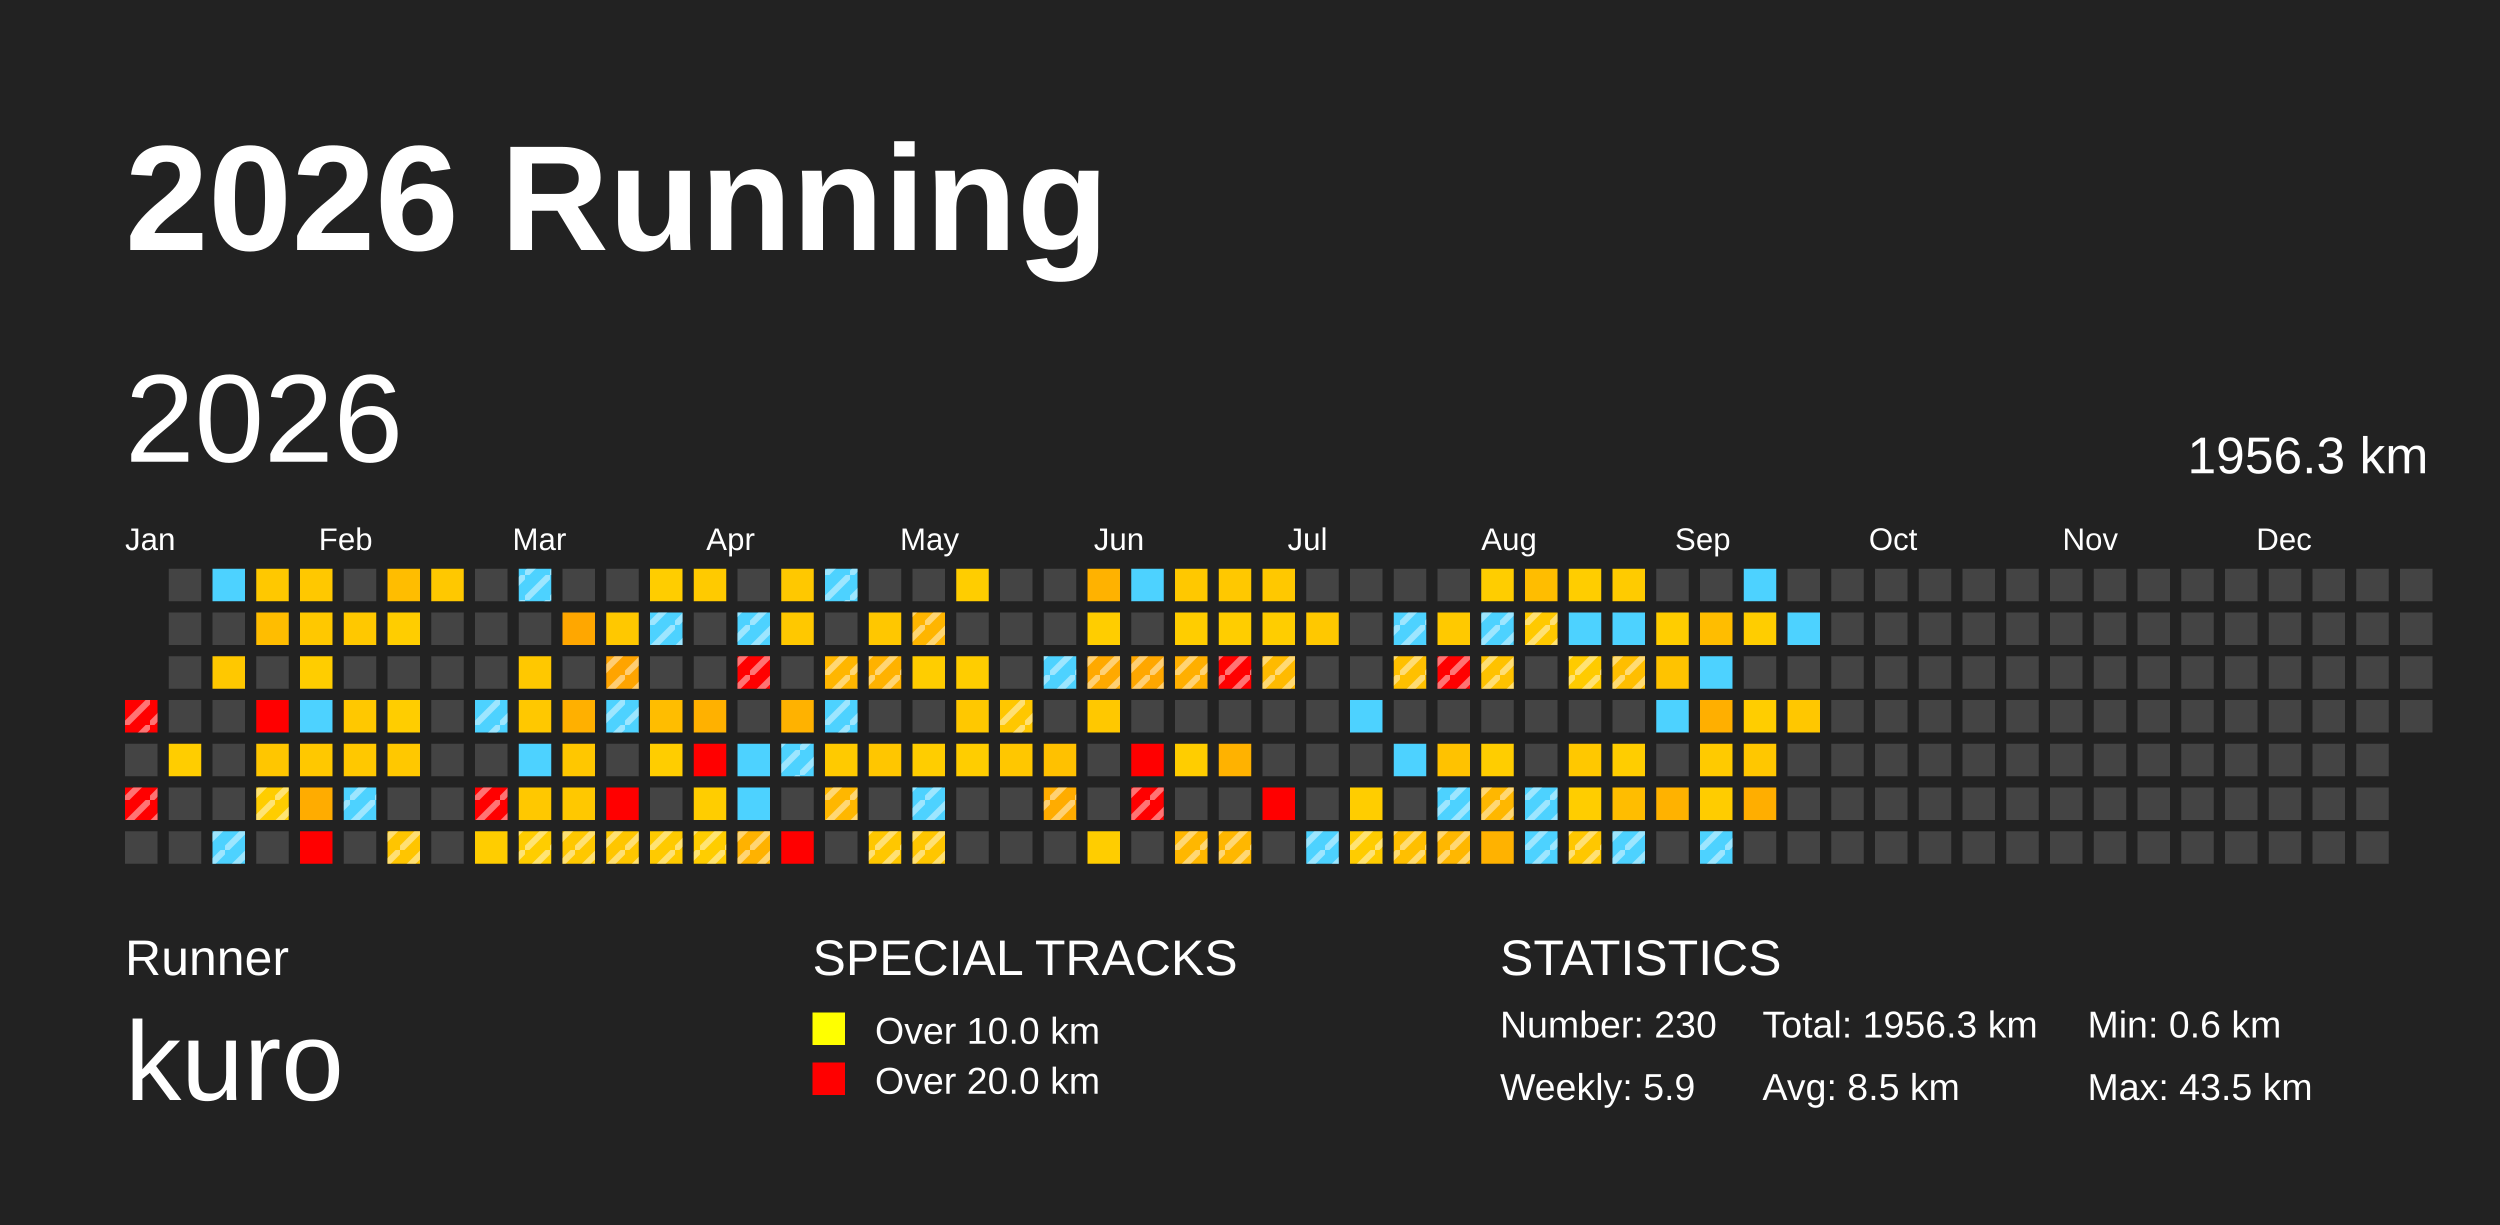
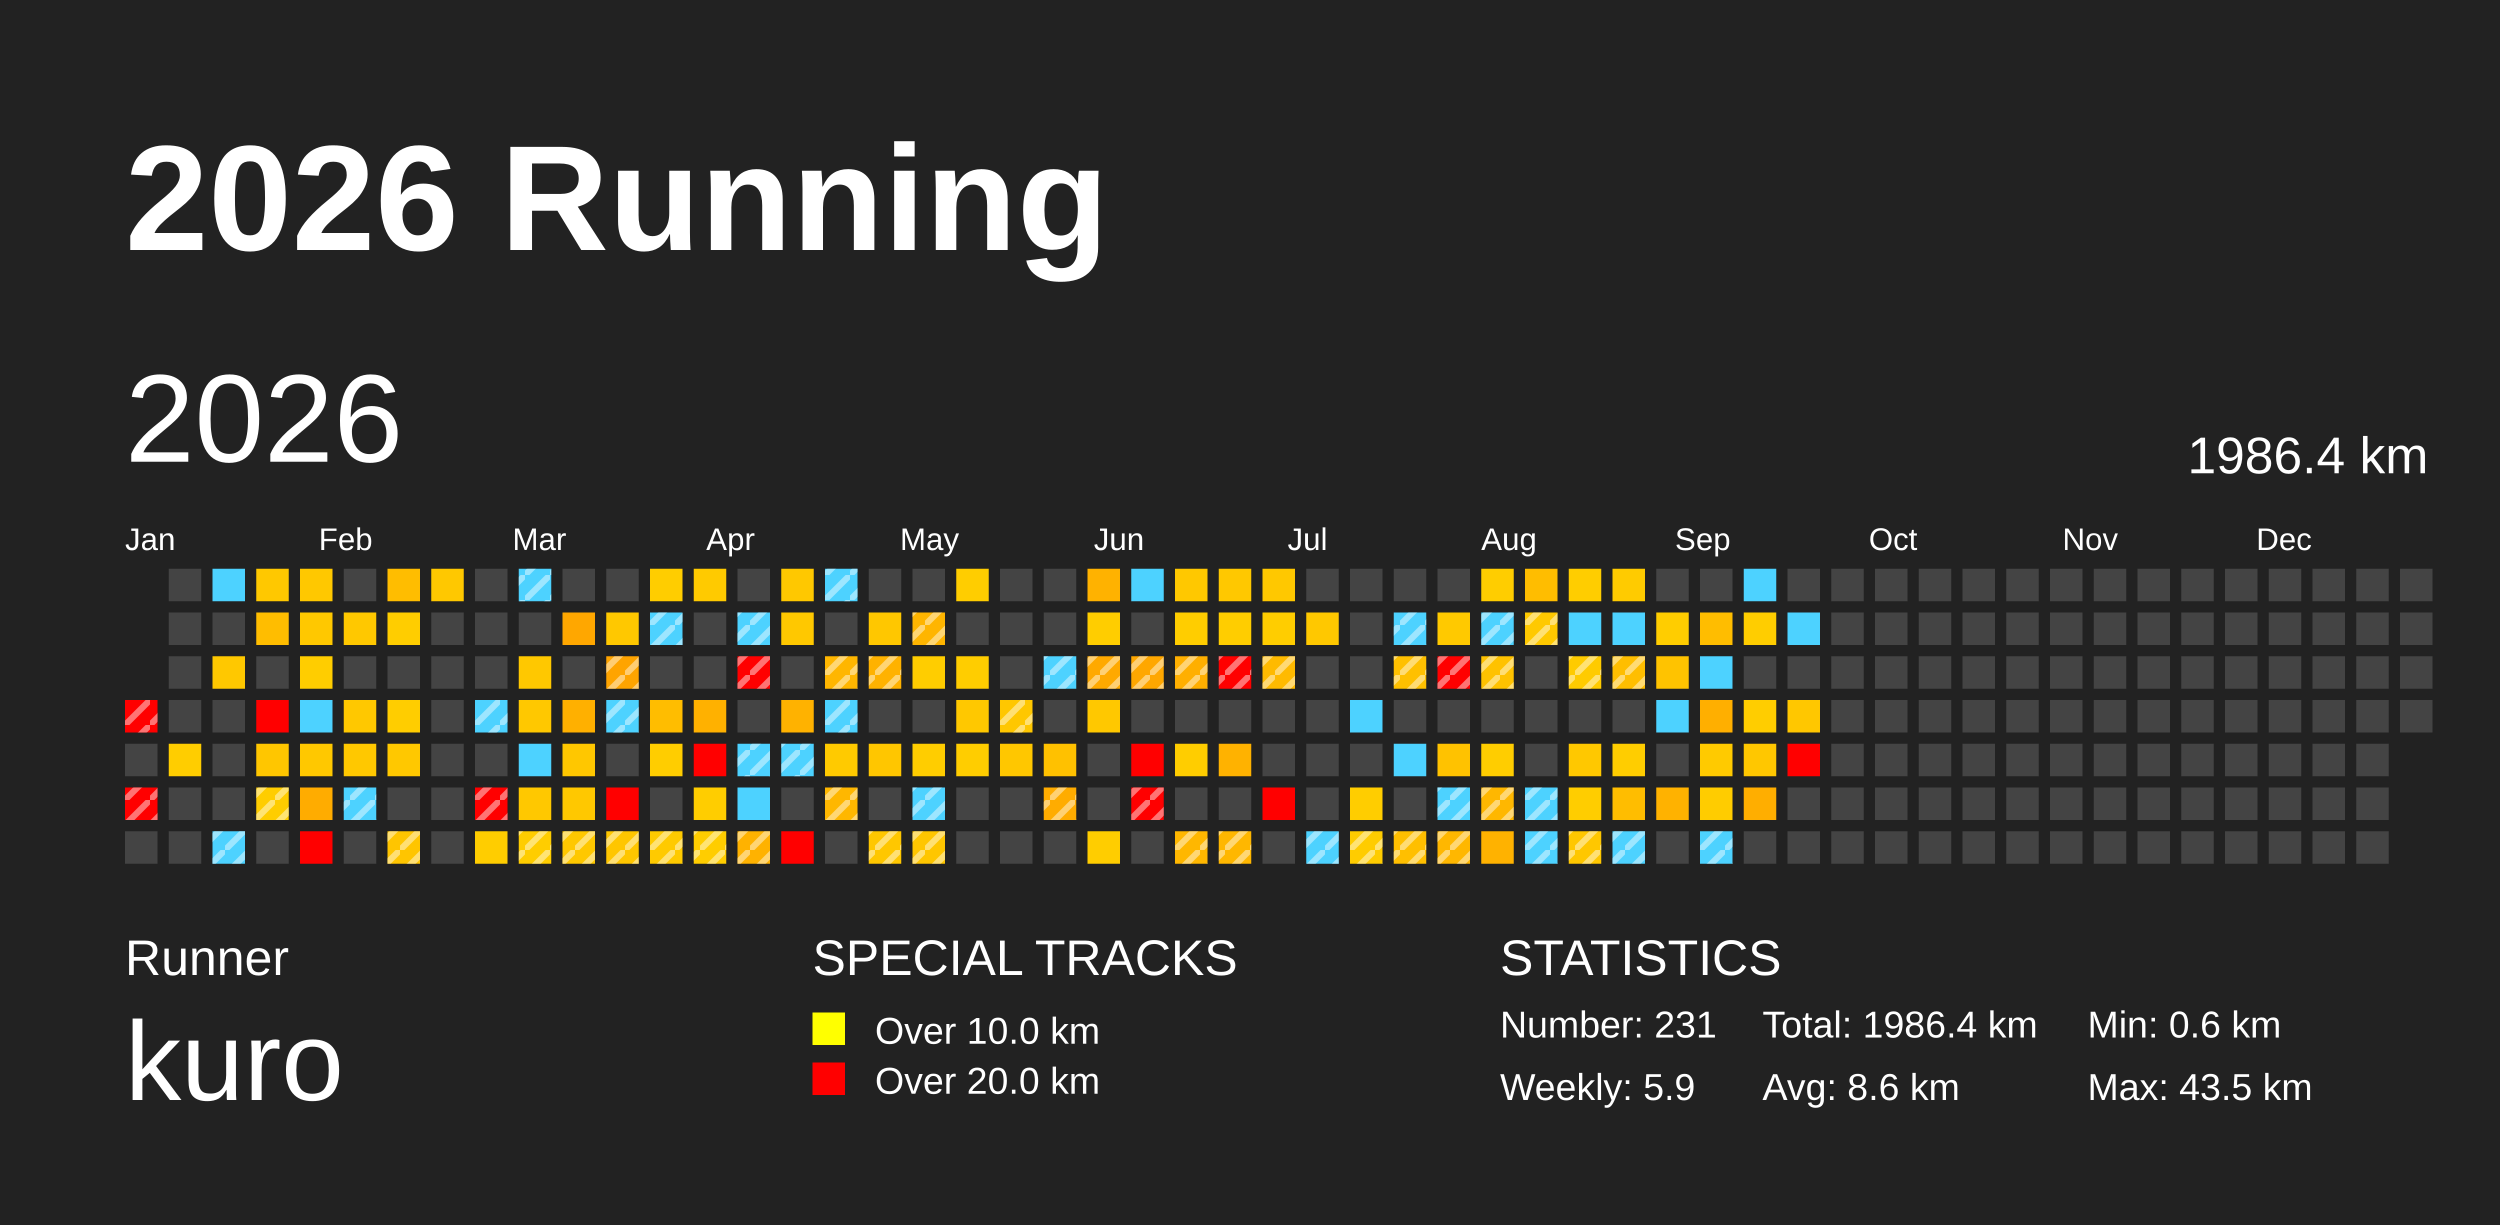
<svg xmlns="http://www.w3.org/2000/svg" baseProfile="full" height="98mm" version="1.1" viewBox="0,0,200,98" width="200mm">
  <defs>
    <pattern height="2" id="indoor-stripe" patternUnits="userSpaceOnUse" width="2">
      <line stroke="white" stroke-opacity="0.45" stroke-width="0.5" x1="0" x2="2" y1="2" y2="0" />
    </pattern>
  </defs>
  <rect fill="#222222" height="98" width="200" x="0" y="0" />
  <text fill="#FFFFFF" style="font-size:12px; font-family:Arial; font-weight:bold;" x="10" y="20">2026 Running</text>
  <text fill="#FFFFFF" style="font-size:4px; font-family:Arial" x="10" y="78">Runner</text>
  <text fill="#FFFFFF" style="font-size:9px; font-family:Arial" x="10" y="88">kuro</text>
  <text fill="#FFFFFF" style="font-size:4px; font-family:Arial" x="65" y="78">SPECIAL TRACKS</text>
  <rect fill="yellow" height="2.6" width="2.6" x="65" y="81" />
  <text fill="#FFFFFF" style="font-size:3px; font-family:Arial" x="70" y="83.5">Over 10.0 km</text>
  <rect fill="red" height="2.6" width="2.6" x="65" y="85" />
  <text fill="#FFFFFF" style="font-size:3px; font-family:Arial" x="70" y="87.5">Over 20.0 km</text>
  <text fill="#FFFFFF" style="font-size:4px; font-family:Arial" x="120" y="78">STATISTICS</text>
-   <text fill="#FFFFFF" style="font-size:3px; font-family:Arial" x="120" y="83">Number: 230</text>
+   <text fill="#FFFFFF" style="font-size:3px; font-family:Arial" x="120" y="83">Number: 231</text>
  <text fill="#FFFFFF" style="font-size:3px; font-family:Arial" x="120" y="88">Weekly: 5.9</text>
-   <text fill="#FFFFFF" style="font-size:3px; font-family:Arial" x="141" y="83">Total: 1956.3 km</text>
-   <text fill="#FFFFFF" style="font-size:3px; font-family:Arial" x="141" y="88">Avg: 8.5 km</text>
+   <text fill="#FFFFFF" style="font-size:3px; font-family:Arial" x="141" y="83">Total: 1986.4 km</text>
+   <text fill="#FFFFFF" style="font-size:3px; font-family:Arial" x="141" y="88">Avg: 8.6 km</text>
  <text fill="#FFFFFF" style="font-size:3px; font-family:Arial" x="167" y="83">Min: 0.6 km</text>
  <text fill="#FFFFFF" style="font-size:3px; font-family:Arial" x="167" y="88">Max: 43.5 km</text>
  <text dominant-baseline="hanging" fill="#FFFFFF" style="font-size:10.0px; font-family:Arial;" x="10" y="30">2026</text>
-   <text dominant-baseline="hanging" fill="#FFFFFF" style="font-size:4.125px; font-family:Arial;" x="175" y="35">1956.3 km</text>
+   <text dominant-baseline="hanging" fill="#FFFFFF" style="font-size:4.125px; font-family:Arial;" x="175" y="35">1986.4 km</text>
  <text fill="#FFFFFF" style="font-size:2.5px; font-family:Arial" x="10.0" y="44">Jan</text>
  <text fill="#FFFFFF" style="font-size:2.5px; font-family:Arial" x="25.5" y="44">Feb</text>
  <text fill="#FFFFFF" style="font-size:2.5px; font-family:Arial" x="41.0" y="44">Mar</text>
  <text fill="#FFFFFF" style="font-size:2.5px; font-family:Arial" x="56.5" y="44">Apr</text>
  <text fill="#FFFFFF" style="font-size:2.5px; font-family:Arial" x="72.0" y="44">May</text>
  <text fill="#FFFFFF" style="font-size:2.5px; font-family:Arial" x="87.5" y="44">Jun</text>
  <text fill="#FFFFFF" style="font-size:2.5px; font-family:Arial" x="103.0" y="44">Jul</text>
  <text fill="#FFFFFF" style="font-size:2.5px; font-family:Arial" x="118.5" y="44">Aug</text>
  <text fill="#FFFFFF" style="font-size:2.5px; font-family:Arial" x="134.0" y="44">Sep</text>
  <text fill="#FFFFFF" style="font-size:2.5px; font-family:Arial" x="149.5" y="44">Oct</text>
  <text fill="#FFFFFF" style="font-size:2.5px; font-family:Arial" x="165.0" y="44">Nov</text>
  <text fill="#FFFFFF" style="font-size:2.5px; font-family:Arial" x="180.5" y="44">Dec</text>
  <rect fill="red" height="2.6" width="2.6" x="10.0" y="56.0" />
  <rect fill="url(#indoor-stripe)" height="2.6" style="pointer-events: none;" width="2.6" x="10.0" y="56.0" />
  <rect fill="#444444" height="2.6" width="2.6" x="10.0" y="59.5" />
  <rect fill="red" height="2.6" width="2.6" x="10.0" y="63.0" />
  <rect fill="url(#indoor-stripe)" height="2.6" style="pointer-events: none;" width="2.6" x="10.0" y="63.0" />
  <rect fill="#444444" height="2.6" width="2.6" x="10.0" y="66.5" />
  <rect fill="#444444" height="2.6" width="2.6" x="13.5" y="45.5" />
  <rect fill="#444444" height="2.6" width="2.6" x="13.5" y="49.0" />
  <rect fill="#444444" height="2.6" width="2.6" x="13.5" y="52.5" />
  <rect fill="#444444" height="2.6" width="2.6" x="13.5" y="56.0" />
  <rect fill="#ffcd00" height="2.6" width="2.6" x="13.5" y="59.5" />
  <rect fill="#444444" height="2.6" width="2.6" x="13.5" y="63.0" />
  <rect fill="#444444" height="2.6" width="2.6" x="13.5" y="66.5" />
  <rect fill="#4dd2ff" height="2.6" width="2.6" x="17.0" y="45.5" />
  <rect fill="#444444" height="2.6" width="2.6" x="17.0" y="49.0" />
  <rect fill="#ffc800" height="2.6" width="2.6" x="17.0" y="52.5" />
  <rect fill="#444444" height="2.6" width="2.6" x="17.0" y="56.0" />
  <rect fill="#444444" height="2.6" width="2.6" x="17.0" y="59.5" />
  <rect fill="#444444" height="2.6" width="2.6" x="17.0" y="63.0" />
  <rect fill="#4dd2ff" height="2.6" width="2.6" x="17.0" y="66.5" />
  <rect fill="url(#indoor-stripe)" height="2.6" style="pointer-events: none;" width="2.6" x="17.0" y="66.5" />
  <rect fill="#ffc800" height="2.6" width="2.6" x="20.5" y="45.5" />
  <rect fill="#ffbd00" height="2.6" width="2.6" x="20.5" y="49.0" />
  <rect fill="#444444" height="2.6" width="2.6" x="20.5" y="52.5" />
  <rect fill="red" height="2.6" width="2.6" x="20.5" y="56.0" />
  <rect fill="#ffc600" height="2.6" width="2.6" x="20.5" y="59.5" />
  <rect fill="#ffcd00" height="2.6" width="2.6" x="20.5" y="63.0" />
  <rect fill="url(#indoor-stripe)" height="2.6" style="pointer-events: none;" width="2.6" x="20.5" y="63.0" />
  <rect fill="#444444" height="2.6" width="2.6" x="20.5" y="66.5" />
  <rect fill="#ffc800" height="2.6" width="2.6" x="24.0" y="45.5" />
  <rect fill="#ffc800" height="2.6" width="2.6" x="24.0" y="49.0" />
  <rect fill="#ffcd00" height="2.6" width="2.6" x="24.0" y="52.5" />
  <rect fill="#4dd2ff" height="2.6" width="2.6" x="24.0" y="56.0" />
  <rect fill="#ffc800" height="2.6" width="2.6" x="24.0" y="59.5" />
  <rect fill="#ffac00" height="2.6" width="2.6" x="24.0" y="63.0" />
  <rect fill="red" height="2.6" width="2.6" x="24.0" y="66.5" />
  <rect fill="#444444" height="2.6" width="2.6" x="27.5" y="45.5" />
  <rect fill="#ffc800" height="2.6" width="2.6" x="27.5" y="49.0" />
  <rect fill="#444444" height="2.6" width="2.6" x="27.5" y="52.5" />
  <rect fill="#ffc800" height="2.6" width="2.6" x="27.5" y="56.0" />
  <rect fill="#ffc800" height="2.6" width="2.6" x="27.5" y="59.5" />
  <rect fill="#4dd2ff" height="2.6" width="2.6" x="27.5" y="63.0" />
  <rect fill="url(#indoor-stripe)" height="2.6" style="pointer-events: none;" width="2.6" x="27.5" y="63.0" />
  <rect fill="#444444" height="2.6" width="2.6" x="27.5" y="66.5" />
  <rect fill="#ffbd00" height="2.6" width="2.6" x="31.0" y="45.5" />
  <rect fill="#ffcd00" height="2.6" width="2.6" x="31.0" y="49.0" />
  <rect fill="#444444" height="2.6" width="2.6" x="31.0" y="52.5" />
  <rect fill="#ffcd00" height="2.6" width="2.6" x="31.0" y="56.0" />
  <rect fill="#ffc800" height="2.6" width="2.6" x="31.0" y="59.5" />
  <rect fill="#444444" height="2.6" width="2.6" x="31.0" y="63.0" />
  <rect fill="#ffc500" height="2.6" width="2.6" x="31.0" y="66.5" />
  <rect fill="url(#indoor-stripe)" height="2.6" style="pointer-events: none;" width="2.6" x="31.0" y="66.5" />
  <rect fill="#ffc800" height="2.6" width="2.6" x="34.5" y="45.5" />
  <rect fill="#444444" height="2.6" width="2.6" x="34.5" y="49.0" />
  <rect fill="#444444" height="2.6" width="2.6" x="34.5" y="52.5" />
  <rect fill="#444444" height="2.6" width="2.6" x="34.5" y="56.0" />
  <rect fill="#444444" height="2.6" width="2.6" x="34.5" y="59.5" />
  <rect fill="#444444" height="2.6" width="2.6" x="34.5" y="63.0" />
  <rect fill="#444444" height="2.6" width="2.6" x="34.5" y="66.5" />
  <rect fill="#444444" height="2.6" width="2.6" x="38.0" y="45.5" />
  <rect fill="#444444" height="2.6" width="2.6" x="38.0" y="49.0" />
  <rect fill="#444444" height="2.6" width="2.6" x="38.0" y="52.5" />
  <rect fill="#4dd2ff" height="2.6" width="2.6" x="38.0" y="56.0" />
  <rect fill="url(#indoor-stripe)" height="2.6" style="pointer-events: none;" width="2.6" x="38.0" y="56.0" />
  <rect fill="#444444" height="2.6" width="2.6" x="38.0" y="59.5" />
  <rect fill="red" height="2.6" width="2.6" x="38.0" y="63.0" />
  <rect fill="url(#indoor-stripe)" height="2.6" style="pointer-events: none;" width="2.6" x="38.0" y="63.0" />
  <rect fill="#ffcd00" height="2.6" width="2.6" x="38.0" y="66.5" />
  <rect fill="#4dd2ff" height="2.6" width="2.6" x="41.5" y="45.5" />
  <rect fill="url(#indoor-stripe)" height="2.6" style="pointer-events: none;" width="2.6" x="41.5" y="45.5" />
  <rect fill="#444444" height="2.6" width="2.6" x="41.5" y="49.0" />
  <rect fill="#ffc800" height="2.6" width="2.6" x="41.5" y="52.5" />
  <rect fill="#ffc800" height="2.6" width="2.6" x="41.5" y="56.0" />
  <rect fill="#4dd2ff" height="2.6" width="2.6" x="41.5" y="59.5" />
  <rect fill="#ffc800" height="2.6" width="2.6" x="41.5" y="63.0" />
  <rect fill="#ffcd00" height="2.6" width="2.6" x="41.5" y="66.5" />
  <rect fill="url(#indoor-stripe)" height="2.6" style="pointer-events: none;" width="2.6" x="41.5" y="66.5" />
  <rect fill="#444444" height="2.6" width="2.6" x="45.0" y="45.5" />
  <rect fill="#ffa700" height="2.6" width="2.6" x="45.0" y="49.0" />
  <rect fill="#444444" height="2.6" width="2.6" x="45.0" y="52.5" />
  <rect fill="#ffb000" height="2.6" width="2.6" x="45.0" y="56.0" />
  <rect fill="#ffc700" height="2.6" width="2.6" x="45.0" y="59.5" />
  <rect fill="#ffc800" height="2.6" width="2.6" x="45.0" y="63.0" />
  <rect fill="#ffc800" height="2.6" width="2.6" x="45.0" y="66.5" />
  <rect fill="url(#indoor-stripe)" height="2.6" style="pointer-events: none;" width="2.6" x="45.0" y="66.5" />
  <rect fill="#444444" height="2.6" width="2.6" x="48.5" y="45.5" />
  <rect fill="#ffc800" height="2.6" width="2.6" x="48.5" y="49.0" />
  <rect fill="#ffa400" height="2.6" width="2.6" x="48.5" y="52.5" />
  <rect fill="url(#indoor-stripe)" height="2.6" style="pointer-events: none;" width="2.6" x="48.5" y="52.5" />
  <rect fill="#4dd2ff" height="2.6" width="2.6" x="48.5" y="56.0" />
  <rect fill="url(#indoor-stripe)" height="2.6" style="pointer-events: none;" width="2.6" x="48.5" y="56.0" />
  <rect fill="#444444" height="2.6" width="2.6" x="48.5" y="59.5" />
  <rect fill="red" height="2.6" width="2.6" x="48.5" y="63.0" />
  <rect fill="#ffc600" height="2.6" width="2.6" x="48.5" y="66.5" />
  <rect fill="url(#indoor-stripe)" height="2.6" style="pointer-events: none;" width="2.6" x="48.5" y="66.5" />
  <rect fill="#ffcd00" height="2.6" width="2.6" x="52.0" y="45.5" />
  <rect fill="#4dd2ff" height="2.6" width="2.6" x="52.0" y="49.0" />
  <rect fill="url(#indoor-stripe)" height="2.6" style="pointer-events: none;" width="2.6" x="52.0" y="49.0" />
  <rect fill="#444444" height="2.6" width="2.6" x="52.0" y="52.5" />
  <rect fill="#ffbd00" height="2.6" width="2.6" x="52.0" y="56.0" />
  <rect fill="#ffcd00" height="2.6" width="2.6" x="52.0" y="59.5" />
  <rect fill="#444444" height="2.6" width="2.6" x="52.0" y="63.0" />
  <rect fill="#ffca00" height="2.6" width="2.6" x="52.0" y="66.5" />
  <rect fill="url(#indoor-stripe)" height="2.6" style="pointer-events: none;" width="2.6" x="52.0" y="66.5" />
  <rect fill="#ffca00" height="2.6" width="2.6" x="55.5" y="45.5" />
  <rect fill="#444444" height="2.6" width="2.6" x="55.5" y="49.0" />
  <rect fill="#444444" height="2.6" width="2.6" x="55.5" y="52.5" />
  <rect fill="#ffb100" height="2.6" width="2.6" x="55.5" y="56.0" />
  <rect fill="red" height="2.6" width="2.6" x="55.5" y="59.5" />
  <rect fill="#ffcd00" height="2.6" width="2.6" x="55.5" y="63.0" />
  <rect fill="#ffcd00" height="2.6" width="2.6" x="55.5" y="66.5" />
  <rect fill="url(#indoor-stripe)" height="2.6" style="pointer-events: none;" width="2.6" x="55.5" y="66.5" />
  <rect fill="#444444" height="2.6" width="2.6" x="59.0" y="45.5" />
  <rect fill="#4dd2ff" height="2.6" width="2.6" x="59.0" y="49.0" />
  <rect fill="url(#indoor-stripe)" height="2.6" style="pointer-events: none;" width="2.6" x="59.0" y="49.0" />
  <rect fill="red" height="2.6" width="2.6" x="59.0" y="52.5" />
  <rect fill="url(#indoor-stripe)" height="2.6" style="pointer-events: none;" width="2.6" x="59.0" y="52.5" />
  <rect fill="#444444" height="2.6" width="2.6" x="59.0" y="56.0" />
  <rect fill="#4dd2ff" height="2.6" width="2.6" x="59.0" y="59.5" />
+   <rect fill="url(#indoor-stripe)" height="2.6" style="pointer-events: none;" width="2.6" x="59.0" y="59.5" />
  <rect fill="#4dd2ff" height="2.6" width="2.6" x="59.0" y="63.0" />
  <rect fill="#ffb200" height="2.6" width="2.6" x="59.0" y="66.5" />
  <rect fill="url(#indoor-stripe)" height="2.6" style="pointer-events: none;" width="2.6" x="59.0" y="66.5" />
  <rect fill="#ffc800" height="2.6" width="2.6" x="62.5" y="45.5" />
  <rect fill="#ffc800" height="2.6" width="2.6" x="62.5" y="49.0" />
  <rect fill="#444444" height="2.6" width="2.6" x="62.5" y="52.5" />
  <rect fill="#ffb200" height="2.6" width="2.6" x="62.5" y="56.0" />
  <rect fill="#4dd2ff" height="2.6" width="2.6" x="62.5" y="59.5" />
  <rect fill="url(#indoor-stripe)" height="2.6" style="pointer-events: none;" width="2.6" x="62.5" y="59.5" />
  <rect fill="#444444" height="2.6" width="2.6" x="62.5" y="63.0" />
  <rect fill="red" height="2.6" width="2.6" x="62.5" y="66.5" />
  <rect fill="#4dd2ff" height="2.6" width="2.6" x="66.0" y="45.5" />
  <rect fill="url(#indoor-stripe)" height="2.6" style="pointer-events: none;" width="2.6" x="66.0" y="45.5" />
  <rect fill="#444444" height="2.6" width="2.6" x="66.0" y="49.0" />
  <rect fill="#ffb600" height="2.6" width="2.6" x="66.0" y="52.5" />
  <rect fill="url(#indoor-stripe)" height="2.6" style="pointer-events: none;" width="2.6" x="66.0" y="52.5" />
  <rect fill="#4dd2ff" height="2.6" width="2.6" x="66.0" y="56.0" />
  <rect fill="url(#indoor-stripe)" height="2.6" style="pointer-events: none;" width="2.6" x="66.0" y="56.0" />
  <rect fill="#ffca00" height="2.6" width="2.6" x="66.0" y="59.5" />
  <rect fill="#ffb700" height="2.6" width="2.6" x="66.0" y="63.0" />
  <rect fill="url(#indoor-stripe)" height="2.6" style="pointer-events: none;" width="2.6" x="66.0" y="63.0" />
  <rect fill="#444444" height="2.6" width="2.6" x="66.0" y="66.5" />
  <rect fill="#444444" height="2.6" width="2.6" x="69.5" y="45.5" />
  <rect fill="#ffc700" height="2.6" width="2.6" x="69.5" y="49.0" />
  <rect fill="#ffb200" height="2.6" width="2.6" x="69.5" y="52.5" />
  <rect fill="url(#indoor-stripe)" height="2.6" style="pointer-events: none;" width="2.6" x="69.5" y="52.5" />
  <rect fill="#444444" height="2.6" width="2.6" x="69.5" y="56.0" />
  <rect fill="#ffc600" height="2.6" width="2.6" x="69.5" y="59.5" />
  <rect fill="#444444" height="2.6" width="2.6" x="69.5" y="63.0" />
  <rect fill="#ffc700" height="2.6" width="2.6" x="69.5" y="66.5" />
  <rect fill="url(#indoor-stripe)" height="2.6" style="pointer-events: none;" width="2.6" x="69.5" y="66.5" />
  <rect fill="#444444" height="2.6" width="2.6" x="73.0" y="45.5" />
  <rect fill="#ffb500" height="2.6" width="2.6" x="73.0" y="49.0" />
  <rect fill="url(#indoor-stripe)" height="2.6" style="pointer-events: none;" width="2.6" x="73.0" y="49.0" />
  <rect fill="#ffcd00" height="2.6" width="2.6" x="73.0" y="52.5" />
  <rect fill="#444444" height="2.6" width="2.6" x="73.0" y="56.0" />
  <rect fill="#ffcd00" height="2.6" width="2.6" x="73.0" y="59.5" />
  <rect fill="#4dd2ff" height="2.6" width="2.6" x="73.0" y="63.0" />
  <rect fill="url(#indoor-stripe)" height="2.6" style="pointer-events: none;" width="2.6" x="73.0" y="63.0" />
  <rect fill="#ffc600" height="2.6" width="2.6" x="73.0" y="66.5" />
  <rect fill="url(#indoor-stripe)" height="2.6" style="pointer-events: none;" width="2.6" x="73.0" y="66.5" />
  <rect fill="#ffcd00" height="2.6" width="2.6" x="76.5" y="45.5" />
  <rect fill="#444444" height="2.6" width="2.6" x="76.5" y="49.0" />
  <rect fill="#ffcd00" height="2.6" width="2.6" x="76.5" y="52.5" />
  <rect fill="#ffc800" height="2.6" width="2.6" x="76.5" y="56.0" />
  <rect fill="#ffcd00" height="2.6" width="2.6" x="76.5" y="59.5" />
  <rect fill="#444444" height="2.6" width="2.6" x="76.5" y="63.0" />
  <rect fill="#444444" height="2.6" width="2.6" x="76.5" y="66.5" />
  <rect fill="#444444" height="2.6" width="2.6" x="80.0" y="45.5" />
  <rect fill="#444444" height="2.6" width="2.6" x="80.0" y="49.0" />
  <rect fill="#444444" height="2.6" width="2.6" x="80.0" y="52.5" />
  <rect fill="#ffc700" height="2.6" width="2.6" x="80.0" y="56.0" />
  <rect fill="url(#indoor-stripe)" height="2.6" style="pointer-events: none;" width="2.6" x="80.0" y="56.0" />
  <rect fill="#ffc700" height="2.6" width="2.6" x="80.0" y="59.5" />
  <rect fill="#444444" height="2.6" width="2.6" x="80.0" y="63.0" />
  <rect fill="#444444" height="2.6" width="2.6" x="80.0" y="66.5" />
  <rect fill="#444444" height="2.6" width="2.6" x="83.5" y="45.5" />
  <rect fill="#444444" height="2.6" width="2.6" x="83.5" y="49.0" />
  <rect fill="#4dd2ff" height="2.6" width="2.6" x="83.5" y="52.5" />
  <rect fill="url(#indoor-stripe)" height="2.6" style="pointer-events: none;" width="2.6" x="83.5" y="52.5" />
  <rect fill="#444444" height="2.6" width="2.6" x="83.5" y="56.0" />
  <rect fill="#ffc100" height="2.6" width="2.6" x="83.5" y="59.5" />
  <rect fill="#ffac00" height="2.6" width="2.6" x="83.5" y="63.0" />
  <rect fill="url(#indoor-stripe)" height="2.6" style="pointer-events: none;" width="2.6" x="83.5" y="63.0" />
  <rect fill="#444444" height="2.6" width="2.6" x="83.5" y="66.5" />
  <rect fill="#ffb200" height="2.6" width="2.6" x="87.0" y="45.5" />
  <rect fill="#ffcd00" height="2.6" width="2.6" x="87.0" y="49.0" />
  <rect fill="#ffa900" height="2.6" width="2.6" x="87.0" y="52.5" />
  <rect fill="url(#indoor-stripe)" height="2.6" style="pointer-events: none;" width="2.6" x="87.0" y="52.5" />
  <rect fill="#ffc800" height="2.6" width="2.6" x="87.0" y="56.0" />
  <rect fill="#444444" height="2.6" width="2.6" x="87.0" y="59.5" />
  <rect fill="#444444" height="2.6" width="2.6" x="87.0" y="63.0" />
  <rect fill="#ffcd00" height="2.6" width="2.6" x="87.0" y="66.5" />
  <rect fill="#4dd2ff" height="2.6" width="2.6" x="90.5" y="45.5" />
  <rect fill="#444444" height="2.6" width="2.6" x="90.5" y="49.0" />
  <rect fill="#ffa700" height="2.6" width="2.6" x="90.5" y="52.5" />
  <rect fill="url(#indoor-stripe)" height="2.6" style="pointer-events: none;" width="2.6" x="90.5" y="52.5" />
  <rect fill="#444444" height="2.6" width="2.6" x="90.5" y="56.0" />
  <rect fill="red" height="2.6" width="2.6" x="90.5" y="59.5" />
  <rect fill="red" height="2.6" width="2.6" x="90.5" y="63.0" />
  <rect fill="url(#indoor-stripe)" height="2.6" style="pointer-events: none;" width="2.6" x="90.5" y="63.0" />
  <rect fill="#444444" height="2.6" width="2.6" x="90.5" y="66.5" />
  <rect fill="#ffc800" height="2.6" width="2.6" x="94.0" y="45.5" />
  <rect fill="#ffcd00" height="2.6" width="2.6" x="94.0" y="49.0" />
  <rect fill="#ffaf00" height="2.6" width="2.6" x="94.0" y="52.5" />
  <rect fill="url(#indoor-stripe)" height="2.6" style="pointer-events: none;" width="2.6" x="94.0" y="52.5" />
  <rect fill="#444444" height="2.6" width="2.6" x="94.0" y="56.0" />
  <rect fill="#ffcd00" height="2.6" width="2.6" x="94.0" y="59.5" />
  <rect fill="#444444" height="2.6" width="2.6" x="94.0" y="63.0" />
  <rect fill="#ffb700" height="2.6" width="2.6" x="94.0" y="66.5" />
  <rect fill="url(#indoor-stripe)" height="2.6" style="pointer-events: none;" width="2.6" x="94.0" y="66.5" />
  <rect fill="#ffc800" height="2.6" width="2.6" x="97.5" y="45.5" />
  <rect fill="#ffcd00" height="2.6" width="2.6" x="97.5" y="49.0" />
  <rect fill="red" height="2.6" width="2.6" x="97.5" y="52.5" />
  <rect fill="url(#indoor-stripe)" height="2.6" style="pointer-events: none;" width="2.6" x="97.5" y="52.5" />
  <rect fill="#444444" height="2.6" width="2.6" x="97.5" y="56.0" />
  <rect fill="#ffb200" height="2.6" width="2.6" x="97.5" y="59.5" />
  <rect fill="#444444" height="2.6" width="2.6" x="97.5" y="63.0" />
  <rect fill="#ffb700" height="2.6" width="2.6" x="97.5" y="66.5" />
  <rect fill="url(#indoor-stripe)" height="2.6" style="pointer-events: none;" width="2.6" x="97.5" y="66.5" />
  <rect fill="#ffc800" height="2.6" width="2.6" x="101.0" y="45.5" />
  <rect fill="#ffcd00" height="2.6" width="2.6" x="101.0" y="49.0" />
  <rect fill="#ffba00" height="2.6" width="2.6" x="101.0" y="52.5" />
  <rect fill="url(#indoor-stripe)" height="2.6" style="pointer-events: none;" width="2.6" x="101.0" y="52.5" />
  <rect fill="#444444" height="2.6" width="2.6" x="101.0" y="56.0" />
  <rect fill="#444444" height="2.6" width="2.6" x="101.0" y="59.5" />
  <rect fill="red" height="2.6" width="2.6" x="101.0" y="63.0" />
  <rect fill="#444444" height="2.6" width="2.6" x="101.0" y="66.5" />
  <rect fill="#444444" height="2.6" width="2.6" x="104.5" y="45.5" />
  <rect fill="#ffc800" height="2.6" width="2.6" x="104.5" y="49.0" />
  <rect fill="#444444" height="2.6" width="2.6" x="104.5" y="52.5" />
  <rect fill="#444444" height="2.6" width="2.6" x="104.5" y="56.0" />
  <rect fill="#444444" height="2.6" width="2.6" x="104.5" y="59.5" />
  <rect fill="#444444" height="2.6" width="2.6" x="104.5" y="63.0" />
  <rect fill="#4dd2ff" height="2.6" width="2.6" x="104.5" y="66.5" />
  <rect fill="url(#indoor-stripe)" height="2.6" style="pointer-events: none;" width="2.6" x="104.5" y="66.5" />
  <rect fill="#444444" height="2.6" width="2.6" x="108.0" y="45.5" />
  <rect fill="#444444" height="2.6" width="2.6" x="108.0" y="49.0" />
  <rect fill="#444444" height="2.6" width="2.6" x="108.0" y="52.5" />
  <rect fill="#4dd2ff" height="2.6" width="2.6" x="108.0" y="56.0" />
  <rect fill="#444444" height="2.6" width="2.6" x="108.0" y="59.5" />
  <rect fill="#ffcd00" height="2.6" width="2.6" x="108.0" y="63.0" />
  <rect fill="#ffcc00" height="2.6" width="2.6" x="108.0" y="66.5" />
  <rect fill="url(#indoor-stripe)" height="2.6" style="pointer-events: none;" width="2.6" x="108.0" y="66.5" />
  <rect fill="#444444" height="2.6" width="2.6" x="111.5" y="45.5" />
  <rect fill="#4dd2ff" height="2.6" width="2.6" x="111.5" y="49.0" />
  <rect fill="url(#indoor-stripe)" height="2.6" style="pointer-events: none;" width="2.6" x="111.5" y="49.0" />
  <rect fill="#ffc000" height="2.6" width="2.6" x="111.5" y="52.5" />
  <rect fill="url(#indoor-stripe)" height="2.6" style="pointer-events: none;" width="2.6" x="111.5" y="52.5" />
  <rect fill="#444444" height="2.6" width="2.6" x="111.5" y="56.0" />
  <rect fill="#4dd2ff" height="2.6" width="2.6" x="111.5" y="59.5" />
  <rect fill="#444444" height="2.6" width="2.6" x="111.5" y="63.0" />
  <rect fill="#ffbf00" height="2.6" width="2.6" x="111.5" y="66.5" />
  <rect fill="url(#indoor-stripe)" height="2.6" style="pointer-events: none;" width="2.6" x="111.5" y="66.5" />
  <rect fill="#444444" height="2.6" width="2.6" x="115.0" y="45.5" />
  <rect fill="#ffc900" height="2.6" width="2.6" x="115.0" y="49.0" />
  <rect fill="red" height="2.6" width="2.6" x="115.0" y="52.5" />
  <rect fill="url(#indoor-stripe)" height="2.6" style="pointer-events: none;" width="2.6" x="115.0" y="52.5" />
  <rect fill="#444444" height="2.6" width="2.6" x="115.0" y="56.0" />
  <rect fill="#ffc200" height="2.6" width="2.6" x="115.0" y="59.5" />
  <rect fill="#4dd2ff" height="2.6" width="2.6" x="115.0" y="63.0" />
  <rect fill="url(#indoor-stripe)" height="2.6" style="pointer-events: none;" width="2.6" x="115.0" y="63.0" />
  <rect fill="#ffb700" height="2.6" width="2.6" x="115.0" y="66.5" />
  <rect fill="url(#indoor-stripe)" height="2.6" style="pointer-events: none;" width="2.6" x="115.0" y="66.5" />
  <rect fill="#ffcd00" height="2.6" width="2.6" x="118.5" y="45.5" />
  <rect fill="#4dd2ff" height="2.6" width="2.6" x="118.5" y="49.0" />
  <rect fill="url(#indoor-stripe)" height="2.6" style="pointer-events: none;" width="2.6" x="118.5" y="49.0" />
  <rect fill="#ffc200" height="2.6" width="2.6" x="118.5" y="52.5" />
  <rect fill="url(#indoor-stripe)" height="2.6" style="pointer-events: none;" width="2.6" x="118.5" y="52.5" />
  <rect fill="#444444" height="2.6" width="2.6" x="118.5" y="56.0" />
  <rect fill="#ffcd00" height="2.6" width="2.6" x="118.5" y="59.5" />
  <rect fill="#ffb700" height="2.6" width="2.6" x="118.5" y="63.0" />
  <rect fill="url(#indoor-stripe)" height="2.6" style="pointer-events: none;" width="2.6" x="118.5" y="63.0" />
  <rect fill="#ffb200" height="2.6" width="2.6" x="118.5" y="66.5" />
  <rect fill="#ffbd00" height="2.6" width="2.6" x="122.0" y="45.5" />
  <rect fill="#ffc900" height="2.6" width="2.6" x="122.0" y="49.0" />
  <rect fill="url(#indoor-stripe)" height="2.6" style="pointer-events: none;" width="2.6" x="122.0" y="49.0" />
  <rect fill="#444444" height="2.6" width="2.6" x="122.0" y="52.5" />
  <rect fill="#444444" height="2.6" width="2.6" x="122.0" y="56.0" />
  <rect fill="#444444" height="2.6" width="2.6" x="122.0" y="59.5" />
  <rect fill="#4dd2ff" height="2.6" width="2.6" x="122.0" y="63.0" />
  <rect fill="url(#indoor-stripe)" height="2.6" style="pointer-events: none;" width="2.6" x="122.0" y="63.0" />
  <rect fill="#4dd2ff" height="2.6" width="2.6" x="122.0" y="66.5" />
  <rect fill="url(#indoor-stripe)" height="2.6" style="pointer-events: none;" width="2.6" x="122.0" y="66.5" />
  <rect fill="#ffcd00" height="2.6" width="2.6" x="125.5" y="45.5" />
  <rect fill="#4dd2ff" height="2.6" width="2.6" x="125.5" y="49.0" />
  <rect fill="#ffcb00" height="2.6" width="2.6" x="125.5" y="52.5" />
  <rect fill="url(#indoor-stripe)" height="2.6" style="pointer-events: none;" width="2.6" x="125.5" y="52.5" />
  <rect fill="#444444" height="2.6" width="2.6" x="125.5" y="56.0" />
  <rect fill="#ffc800" height="2.6" width="2.6" x="125.5" y="59.5" />
  <rect fill="#ffcd00" height="2.6" width="2.6" x="125.5" y="63.0" />
  <rect fill="#ffc700" height="2.6" width="2.6" x="125.5" y="66.5" />
  <rect fill="url(#indoor-stripe)" height="2.6" style="pointer-events: none;" width="2.6" x="125.5" y="66.5" />
  <rect fill="#ffcb00" height="2.6" width="2.6" x="129.0" y="45.5" />
  <rect fill="#4dd2ff" height="2.6" width="2.6" x="129.0" y="49.0" />
  <rect fill="#ffbe00" height="2.6" width="2.6" x="129.0" y="52.5" />
  <rect fill="url(#indoor-stripe)" height="2.6" style="pointer-events: none;" width="2.6" x="129.0" y="52.5" />
  <rect fill="#444444" height="2.6" width="2.6" x="129.0" y="56.0" />
  <rect fill="#ffcd00" height="2.6" width="2.6" x="129.0" y="59.5" />
  <rect fill="#ffbd00" height="2.6" width="2.6" x="129.0" y="63.0" />
  <rect fill="#4dd2ff" height="2.6" width="2.6" x="129.0" y="66.5" />
  <rect fill="url(#indoor-stripe)" height="2.6" style="pointer-events: none;" width="2.6" x="129.0" y="66.5" />
  <rect fill="#444444" height="2.6" width="2.6" x="132.5" y="45.5" />
  <rect fill="#ffcd00" height="2.6" width="2.6" x="132.5" y="49.0" />
  <rect fill="#ffc300" height="2.6" width="2.6" x="132.5" y="52.5" />
  <rect fill="#4dd2ff" height="2.6" width="2.6" x="132.5" y="56.0" />
  <rect fill="#444444" height="2.6" width="2.6" x="132.5" y="59.5" />
  <rect fill="#ffb200" height="2.6" width="2.6" x="132.5" y="63.0" />
  <rect fill="#444444" height="2.6" width="2.6" x="132.5" y="66.5" />
  <rect fill="#444444" height="2.6" width="2.6" x="136.0" y="45.5" />
  <rect fill="#ffbd00" height="2.6" width="2.6" x="136.0" y="49.0" />
  <rect fill="#4dd2ff" height="2.6" width="2.6" x="136.0" y="52.5" />
  <rect fill="#ffaf00" height="2.6" width="2.6" x="136.0" y="56.0" />
  <rect fill="#ffca00" height="2.6" width="2.6" x="136.0" y="59.5" />
  <rect fill="#ffcc00" height="2.6" width="2.6" x="136.0" y="63.0" />
  <rect fill="#4dd2ff" height="2.6" width="2.6" x="136.0" y="66.5" />
  <rect fill="url(#indoor-stripe)" height="2.6" style="pointer-events: none;" width="2.6" x="136.0" y="66.5" />
  <rect fill="#4dd2ff" height="2.6" width="2.6" x="139.5" y="45.5" />
  <rect fill="#ffcd00" height="2.6" width="2.6" x="139.5" y="49.0" />
  <rect fill="#444444" height="2.6" width="2.6" x="139.5" y="52.5" />
  <rect fill="#ffcd00" height="2.6" width="2.6" x="139.5" y="56.0" />
  <rect fill="#ffc700" height="2.6" width="2.6" x="139.5" y="59.5" />
  <rect fill="#ffae00" height="2.6" width="2.6" x="139.5" y="63.0" />
  <rect fill="#444444" height="2.6" width="2.6" x="139.5" y="66.5" />
  <rect fill="#444444" height="2.6" width="2.6" x="143.0" y="45.5" />
  <rect fill="#4dd2ff" height="2.6" width="2.6" x="143.0" y="49.0" />
  <rect fill="#444444" height="2.6" width="2.6" x="143.0" y="52.5" />
  <rect fill="#ffc700" height="2.6" width="2.6" x="143.0" y="56.0" />
-   <rect fill="#444444" height="2.6" width="2.6" x="143.0" y="59.5" />
+   <rect fill="red" height="2.6" width="2.6" x="143.0" y="59.5" />
  <rect fill="#444444" height="2.6" width="2.6" x="143.0" y="63.0" />
  <rect fill="#444444" height="2.6" width="2.6" x="143.0" y="66.5" />
  <rect fill="#444444" height="2.6" width="2.6" x="146.5" y="45.5" />
  <rect fill="#444444" height="2.6" width="2.6" x="146.5" y="49.0" />
  <rect fill="#444444" height="2.6" width="2.6" x="146.5" y="52.5" />
  <rect fill="#444444" height="2.6" width="2.6" x="146.5" y="56.0" />
  <rect fill="#444444" height="2.6" width="2.6" x="146.5" y="59.5" />
  <rect fill="#444444" height="2.6" width="2.6" x="146.5" y="63.0" />
  <rect fill="#444444" height="2.6" width="2.6" x="146.5" y="66.5" />
  <rect fill="#444444" height="2.6" width="2.6" x="150.0" y="45.5" />
  <rect fill="#444444" height="2.6" width="2.6" x="150.0" y="49.0" />
  <rect fill="#444444" height="2.6" width="2.6" x="150.0" y="52.5" />
  <rect fill="#444444" height="2.6" width="2.6" x="150.0" y="56.0" />
  <rect fill="#444444" height="2.6" width="2.6" x="150.0" y="59.5" />
  <rect fill="#444444" height="2.6" width="2.6" x="150.0" y="63.0" />
  <rect fill="#444444" height="2.6" width="2.6" x="150.0" y="66.5" />
  <rect fill="#444444" height="2.6" width="2.6" x="153.5" y="45.5" />
  <rect fill="#444444" height="2.6" width="2.6" x="153.5" y="49.0" />
  <rect fill="#444444" height="2.6" width="2.6" x="153.5" y="52.5" />
  <rect fill="#444444" height="2.6" width="2.6" x="153.5" y="56.0" />
  <rect fill="#444444" height="2.6" width="2.6" x="153.5" y="59.5" />
  <rect fill="#444444" height="2.6" width="2.6" x="153.5" y="63.0" />
  <rect fill="#444444" height="2.6" width="2.6" x="153.5" y="66.5" />
  <rect fill="#444444" height="2.6" width="2.6" x="157.0" y="45.5" />
  <rect fill="#444444" height="2.6" width="2.6" x="157.0" y="49.0" />
  <rect fill="#444444" height="2.6" width="2.6" x="157.0" y="52.5" />
  <rect fill="#444444" height="2.6" width="2.6" x="157.0" y="56.0" />
  <rect fill="#444444" height="2.6" width="2.6" x="157.0" y="59.5" />
  <rect fill="#444444" height="2.6" width="2.6" x="157.0" y="63.0" />
  <rect fill="#444444" height="2.6" width="2.6" x="157.0" y="66.5" />
  <rect fill="#444444" height="2.6" width="2.6" x="160.5" y="45.5" />
  <rect fill="#444444" height="2.6" width="2.6" x="160.5" y="49.0" />
  <rect fill="#444444" height="2.6" width="2.6" x="160.5" y="52.5" />
  <rect fill="#444444" height="2.6" width="2.6" x="160.5" y="56.0" />
  <rect fill="#444444" height="2.6" width="2.6" x="160.5" y="59.5" />
  <rect fill="#444444" height="2.6" width="2.6" x="160.5" y="63.0" />
  <rect fill="#444444" height="2.6" width="2.6" x="160.5" y="66.5" />
  <rect fill="#444444" height="2.6" width="2.6" x="164.0" y="45.5" />
  <rect fill="#444444" height="2.6" width="2.6" x="164.0" y="49.0" />
  <rect fill="#444444" height="2.6" width="2.6" x="164.0" y="52.5" />
  <rect fill="#444444" height="2.6" width="2.6" x="164.0" y="56.0" />
  <rect fill="#444444" height="2.6" width="2.6" x="164.0" y="59.5" />
  <rect fill="#444444" height="2.6" width="2.6" x="164.0" y="63.0" />
  <rect fill="#444444" height="2.6" width="2.6" x="164.0" y="66.5" />
  <rect fill="#444444" height="2.6" width="2.6" x="167.5" y="45.5" />
  <rect fill="#444444" height="2.6" width="2.6" x="167.5" y="49.0" />
  <rect fill="#444444" height="2.6" width="2.6" x="167.5" y="52.5" />
  <rect fill="#444444" height="2.6" width="2.6" x="167.5" y="56.0" />
  <rect fill="#444444" height="2.6" width="2.6" x="167.5" y="59.5" />
  <rect fill="#444444" height="2.6" width="2.6" x="167.5" y="63.0" />
  <rect fill="#444444" height="2.6" width="2.6" x="167.5" y="66.5" />
  <rect fill="#444444" height="2.6" width="2.6" x="171.0" y="45.5" />
  <rect fill="#444444" height="2.6" width="2.6" x="171.0" y="49.0" />
  <rect fill="#444444" height="2.6" width="2.6" x="171.0" y="52.5" />
  <rect fill="#444444" height="2.6" width="2.6" x="171.0" y="56.0" />
  <rect fill="#444444" height="2.6" width="2.6" x="171.0" y="59.5" />
  <rect fill="#444444" height="2.6" width="2.6" x="171.0" y="63.0" />
  <rect fill="#444444" height="2.6" width="2.6" x="171.0" y="66.5" />
  <rect fill="#444444" height="2.6" width="2.6" x="174.5" y="45.5" />
  <rect fill="#444444" height="2.6" width="2.6" x="174.5" y="49.0" />
  <rect fill="#444444" height="2.6" width="2.6" x="174.5" y="52.5" />
  <rect fill="#444444" height="2.6" width="2.6" x="174.5" y="56.0" />
  <rect fill="#444444" height="2.6" width="2.6" x="174.5" y="59.5" />
  <rect fill="#444444" height="2.6" width="2.6" x="174.5" y="63.0" />
  <rect fill="#444444" height="2.6" width="2.6" x="174.5" y="66.5" />
  <rect fill="#444444" height="2.6" width="2.6" x="178.0" y="45.5" />
  <rect fill="#444444" height="2.6" width="2.6" x="178.0" y="49.0" />
  <rect fill="#444444" height="2.6" width="2.6" x="178.0" y="52.5" />
  <rect fill="#444444" height="2.6" width="2.6" x="178.0" y="56.0" />
  <rect fill="#444444" height="2.6" width="2.6" x="178.0" y="59.5" />
  <rect fill="#444444" height="2.6" width="2.6" x="178.0" y="63.0" />
  <rect fill="#444444" height="2.6" width="2.6" x="178.0" y="66.5" />
  <rect fill="#444444" height="2.6" width="2.6" x="181.5" y="45.5" />
  <rect fill="#444444" height="2.6" width="2.6" x="181.5" y="49.0" />
  <rect fill="#444444" height="2.6" width="2.6" x="181.5" y="52.5" />
  <rect fill="#444444" height="2.6" width="2.6" x="181.5" y="56.0" />
  <rect fill="#444444" height="2.6" width="2.6" x="181.5" y="59.5" />
  <rect fill="#444444" height="2.6" width="2.6" x="181.5" y="63.0" />
  <rect fill="#444444" height="2.6" width="2.6" x="181.5" y="66.5" />
  <rect fill="#444444" height="2.6" width="2.6" x="185.0" y="45.5" />
  <rect fill="#444444" height="2.6" width="2.6" x="185.0" y="49.0" />
  <rect fill="#444444" height="2.6" width="2.6" x="185.0" y="52.5" />
  <rect fill="#444444" height="2.6" width="2.6" x="185.0" y="56.0" />
  <rect fill="#444444" height="2.6" width="2.6" x="185.0" y="59.5" />
  <rect fill="#444444" height="2.6" width="2.6" x="185.0" y="63.0" />
  <rect fill="#444444" height="2.6" width="2.6" x="185.0" y="66.5" />
  <rect fill="#444444" height="2.6" width="2.6" x="188.5" y="45.5" />
  <rect fill="#444444" height="2.6" width="2.6" x="188.5" y="49.0" />
  <rect fill="#444444" height="2.6" width="2.6" x="188.5" y="52.5" />
  <rect fill="#444444" height="2.6" width="2.6" x="188.5" y="56.0" />
  <rect fill="#444444" height="2.6" width="2.6" x="188.5" y="59.5" />
  <rect fill="#444444" height="2.6" width="2.6" x="188.5" y="63.0" />
  <rect fill="#444444" height="2.6" width="2.6" x="188.5" y="66.5" />
  <rect fill="#444444" height="2.6" width="2.6" x="192.0" y="45.5" />
  <rect fill="#444444" height="2.6" width="2.6" x="192.0" y="49.0" />
  <rect fill="#444444" height="2.6" width="2.6" x="192.0" y="52.5" />
  <rect fill="#444444" height="2.6" width="2.6" x="192.0" y="56.0" />
</svg>
